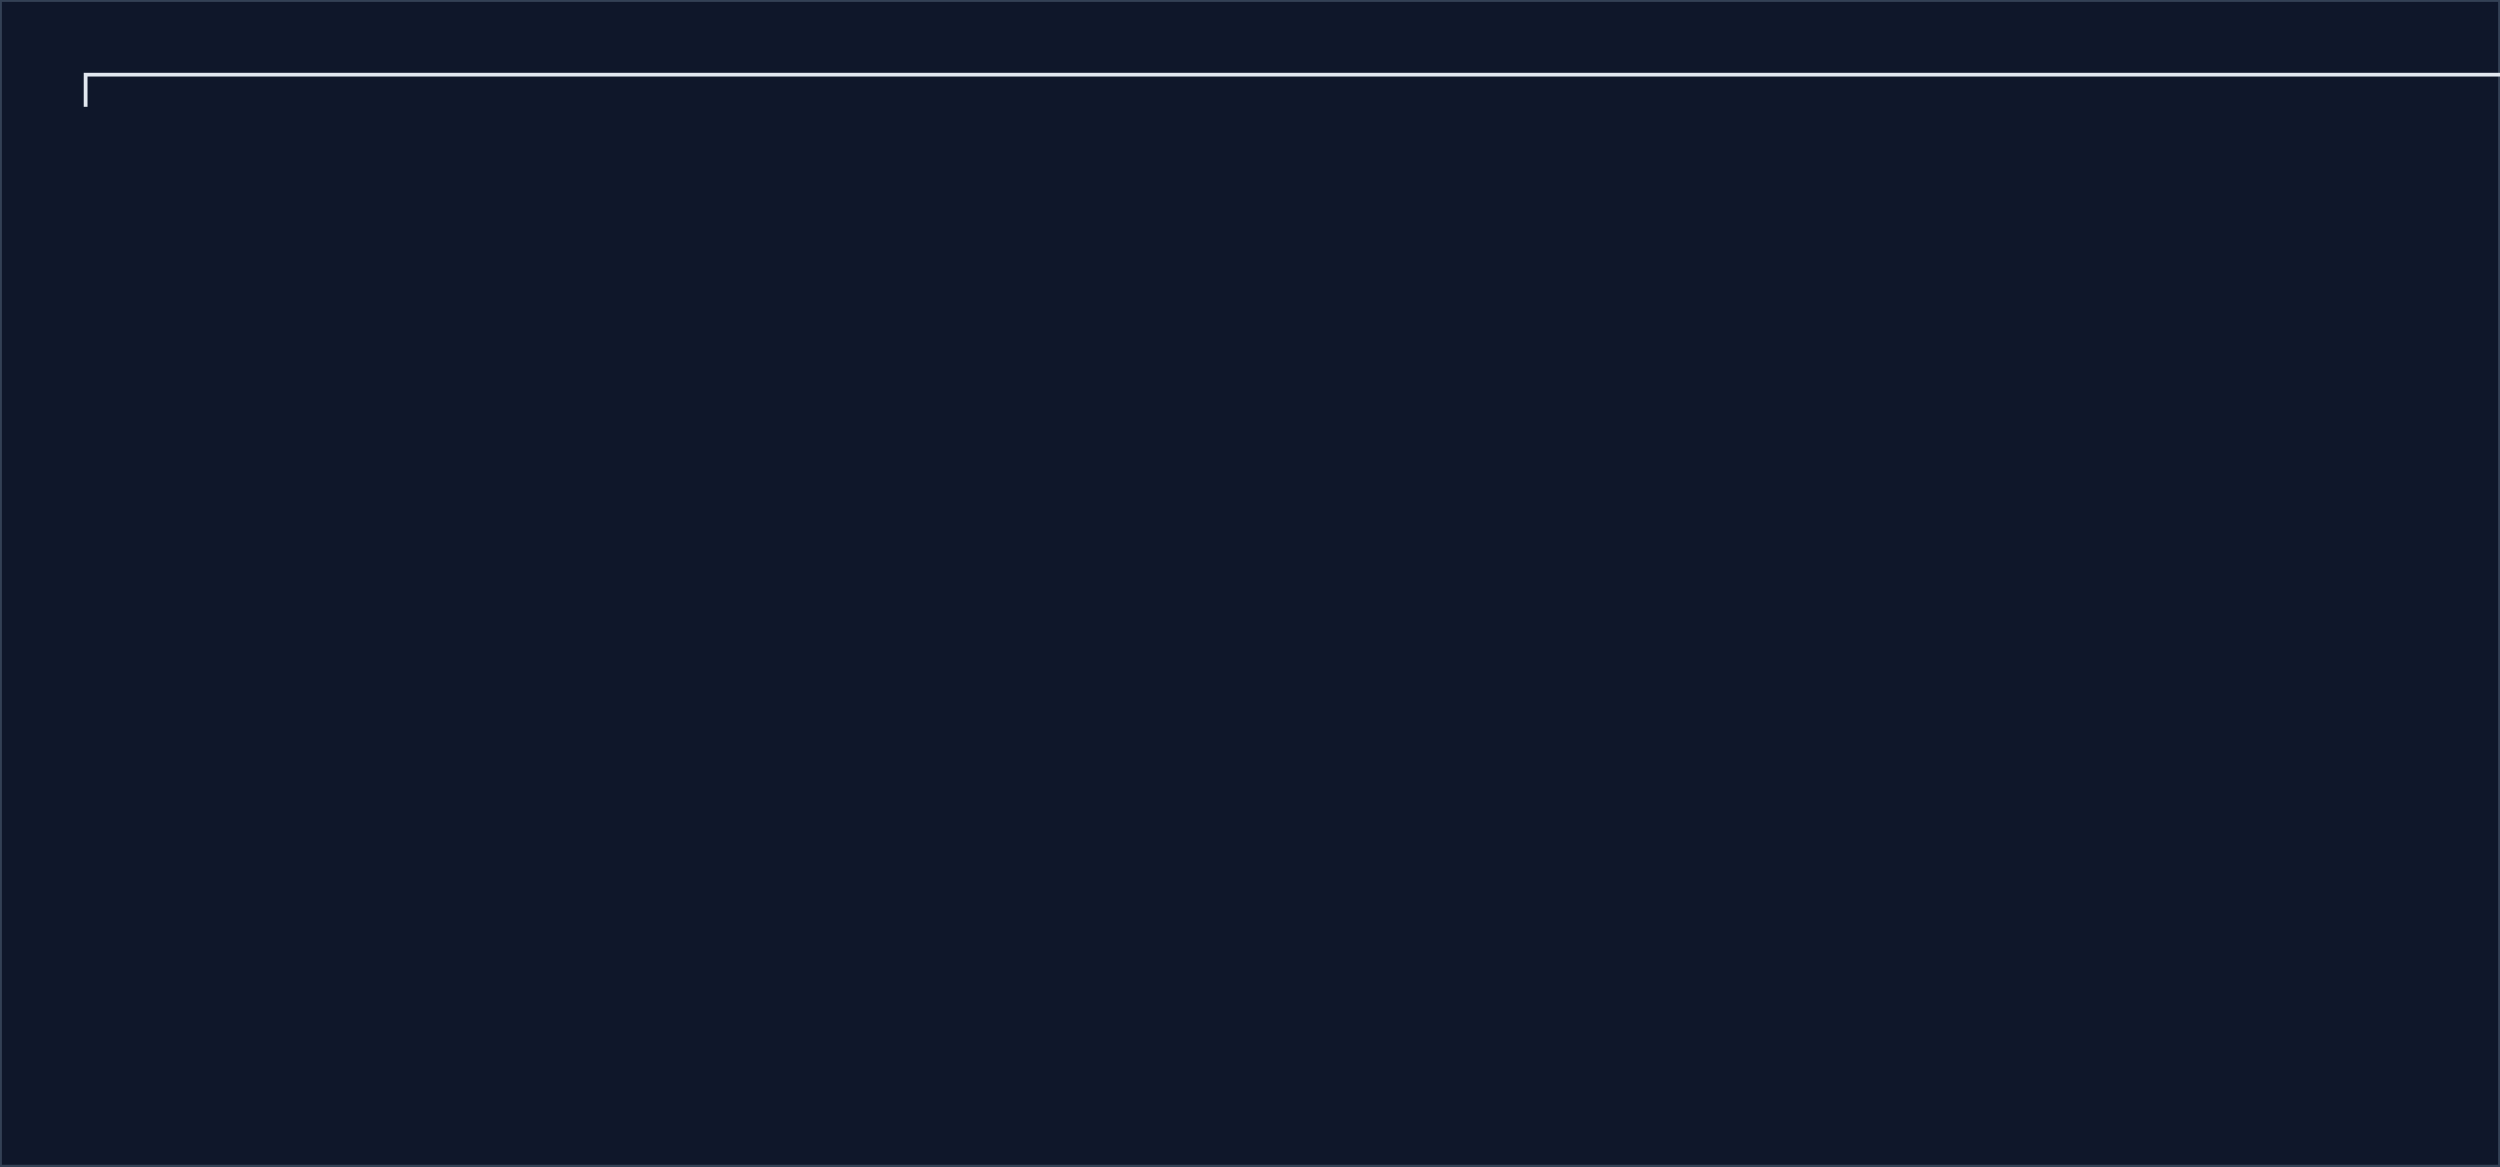
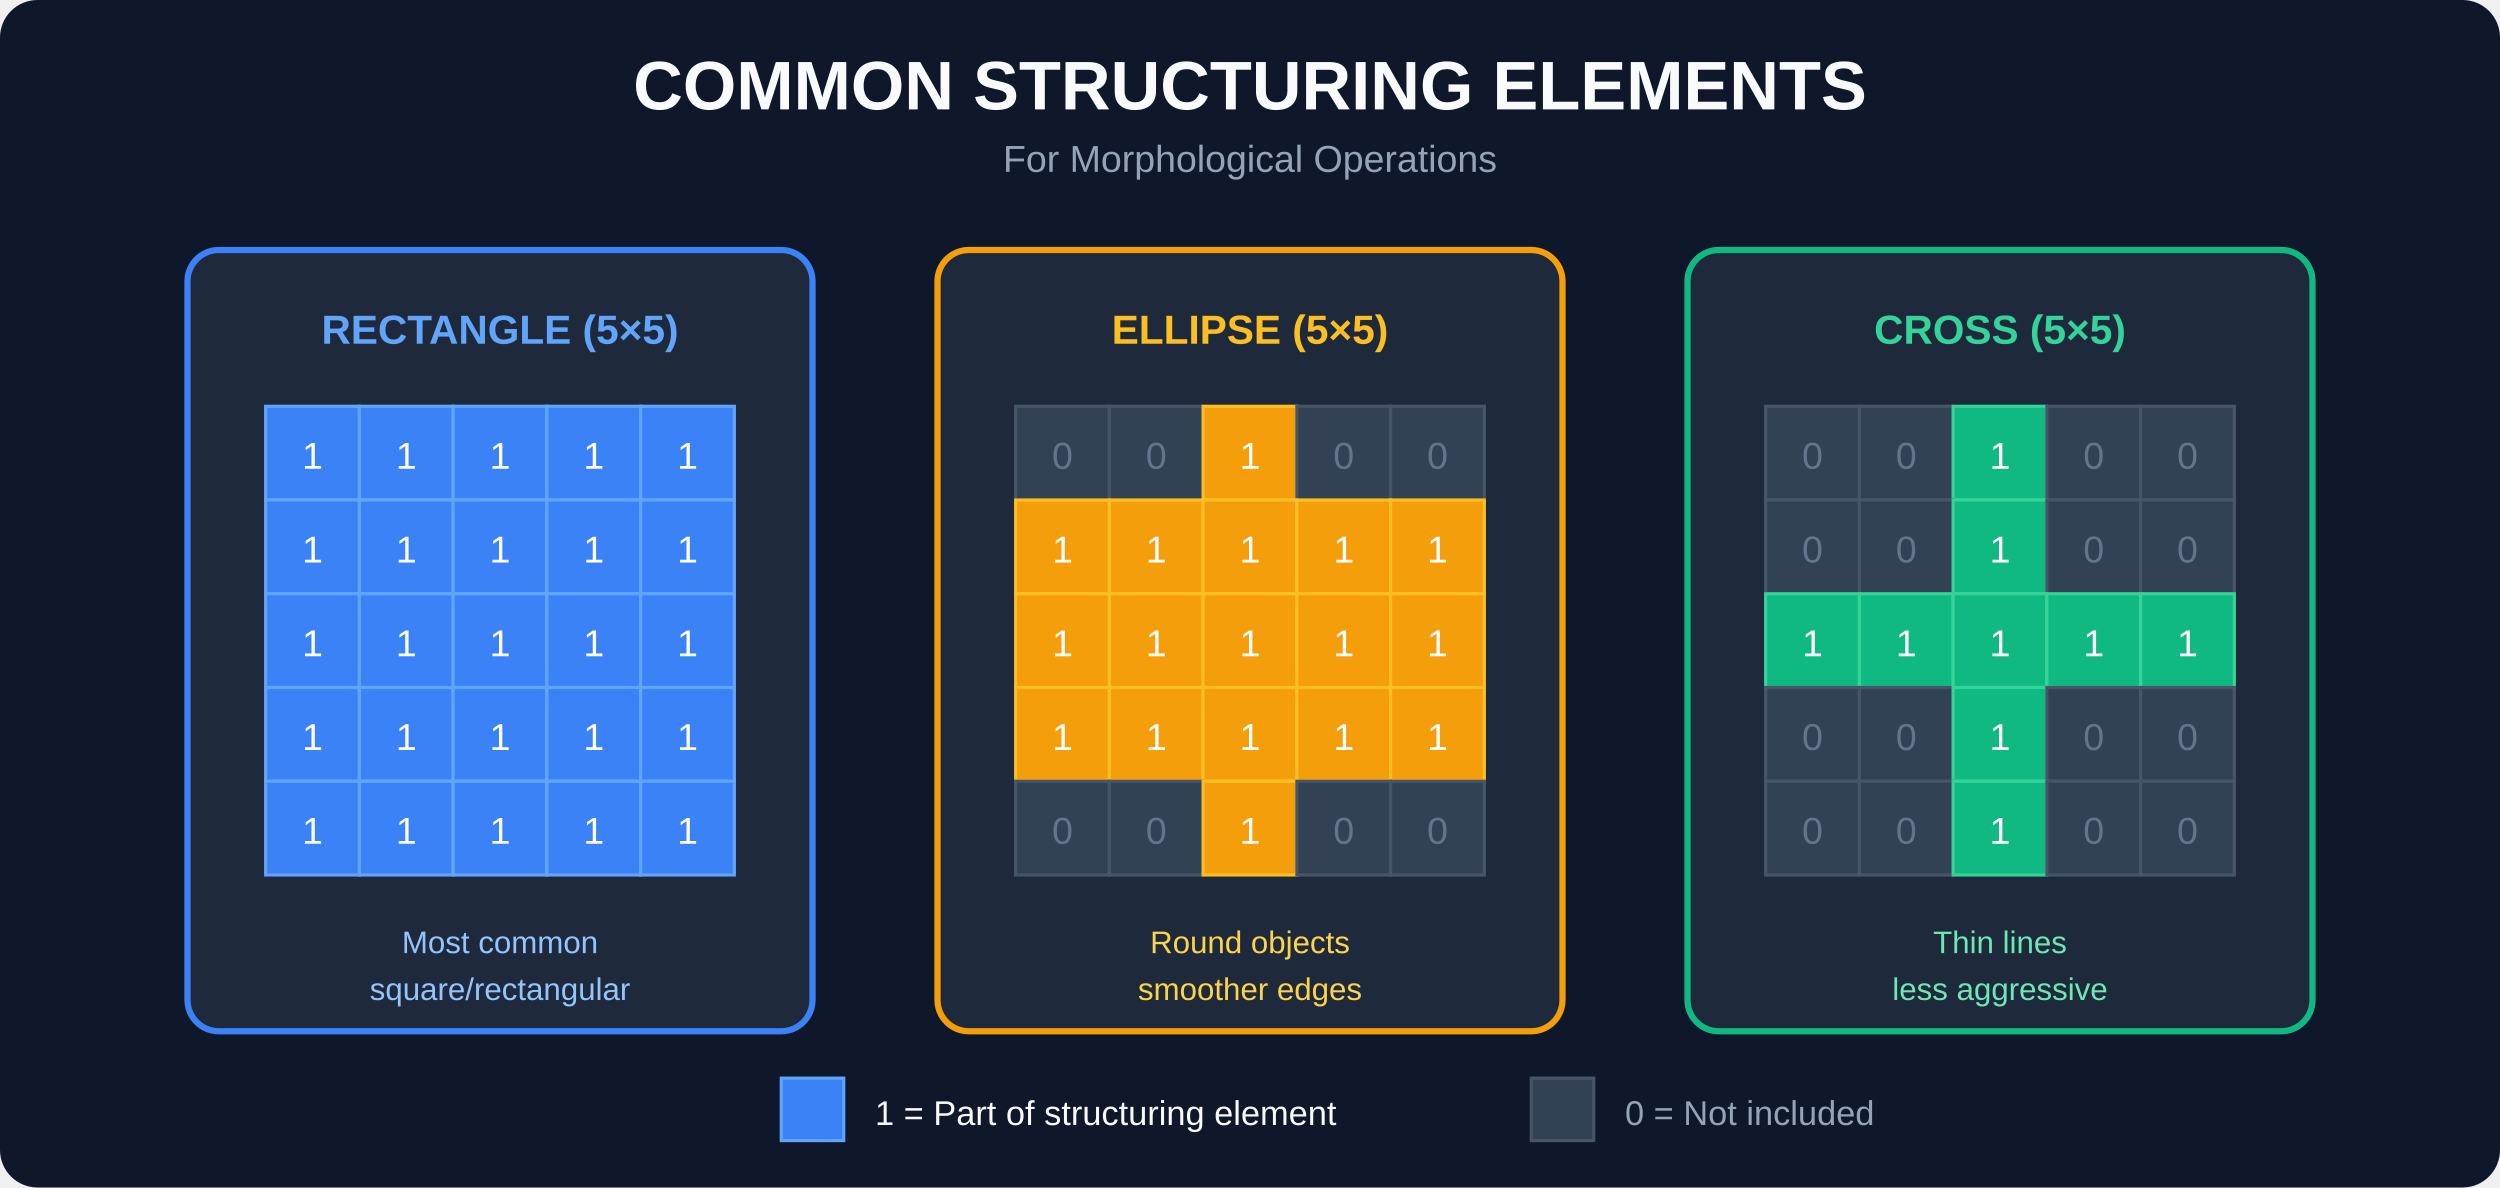
- <svg xmlns="http://www.w3.org/2000/svg" width="660" height="308" viewBox="0 0 660 308">
-   <style>
-     text {
-       font-family: 'Courier New', monospace;
-       font-size: 14px;
-       white-space: pre;
-     }
-   </style>
-   <rect width="100%" height="100%" fill="#0f172a" stroke="#334155" />
-   <text x="10" y="24" fill="#e2e8f0" xml:space="preserve">
- ┌───────────────────────────────────────────────────────────────────────────┐
- │                      COMMON STRUCTURING ELEMENTS                             │
- └───────────────────────────────────────────────────────────────────────────┘
- 
-     RECTANGLE (5×5)          ELLIPSE (5×5)           CROSS (5×5)
-     ┌───┬───┬───┬───┬───┐    ┌───┬───┬───┬───┬───┐   ┌───┬───┬───┬───┬───┐
-     │ 1 │ 1 │ 1 │ 1 │ 1 │    │ 0 │ 0 │ 1 │ 0 │ 0 │   │ 0 │ 0 │ 1 │ 0 │ 0 │
-     ├───┼───┼───┼───┼───┤    ├───┼───┼───┼───┼───┤   ├───┼───┼───┼───┼───┤
-     │ 1 │ 1 │ 1 │ 1 │ 1 │    │ 1 │ 1 │ 1 │ 1 │ 1 │   │ 0 │ 0 │ 1 │ 0 │ 0 │
-     ├───┼───┼───┼───┼───┤    ├───┼───┼───┼───┼───┤   ├───┼───┼───┼───┼───┤
-     │ 1 │ 1 │ 1 │ 1 │ 1 │    │ 1 │ 1 │ 1 │ 1 │ 1 │   │ 1 │ 1 │ 1 │ 1 │ 1 │
-     ├───┼───┼───┼───┼───┤    ├───┼───┼───┼───┼───┤   ├───┼───┼───┼───┼───┤
-     │ 1 │ 1 │ 1 │ 1 │ 1 │    │ 1 │ 1 │ 1 │ 1 │ 1 │   │ 0 │ 0 │ 1 │ 0 │ 0 │
-     ├───┼───┼───┼───┼───┤    ├───┼───┼───┼───┼───┤   ├───┼───┼───┼───┼───┤
-     │ 1 │ 1 │ 1 │ 1 │ 1 │    │ 0 │ 0 │ 1 │ 0 │ 0 │   │ 0 │ 0 │ 1 │ 0 │ 0 │
-     └───┴───┴───┴───┴───┘    └───┴───┴───┴───┴───┘   └───┴───┴───┴───┴───┘
-   </text>
+ <svg xmlns="http://www.w3.org/2000/svg" viewBox="0 0 800 380">
+   <rect width="800" height="380" fill="#0f172a" rx="12" />
+   <text x="400" y="35" text-anchor="middle" font-family="Arial, sans-serif" font-size="22" font-weight="bold" fill="#f8fafc">COMMON STRUCTURING ELEMENTS</text>
+   <text x="400" y="55" text-anchor="middle" font-family="Arial, sans-serif" font-size="12" fill="#94a3b8">For Morphological Operations</text>
+   <g transform="translate(60, 80)">
+     <rect width="200" height="250" rx="10" fill="#1e293b" stroke="#3b82f6" stroke-width="2" />
+     <text x="100" y="30" text-anchor="middle" font-family="Arial, sans-serif" font-size="13" font-weight="bold" fill="#60a5fa">RECTANGLE (5×5)</text>
+     <g transform="translate(25, 50)">
+       <rect x="0" y="0" width="30" height="30" fill="#3b82f6" stroke="#60a5fa" stroke-width="1" />
+       <text x="15" y="20" text-anchor="middle" font-family="Arial, sans-serif" font-size="12" fill="#fff">1</text>
+       <rect x="30" y="0" width="30" height="30" fill="#3b82f6" stroke="#60a5fa" stroke-width="1" />
+       <text x="45" y="20" text-anchor="middle" font-family="Arial, sans-serif" font-size="12" fill="#fff">1</text>
+       <rect x="60" y="0" width="30" height="30" fill="#3b82f6" stroke="#60a5fa" stroke-width="1" />
+       <text x="75" y="20" text-anchor="middle" font-family="Arial, sans-serif" font-size="12" fill="#fff">1</text>
+       <rect x="90" y="0" width="30" height="30" fill="#3b82f6" stroke="#60a5fa" stroke-width="1" />
+       <text x="105" y="20" text-anchor="middle" font-family="Arial, sans-serif" font-size="12" fill="#fff">1</text>
+       <rect x="120" y="0" width="30" height="30" fill="#3b82f6" stroke="#60a5fa" stroke-width="1" />
+       <text x="135" y="20" text-anchor="middle" font-family="Arial, sans-serif" font-size="12" fill="#fff">1</text>
+       <rect x="0" y="30" width="30" height="30" fill="#3b82f6" stroke="#60a5fa" stroke-width="1" />
+       <text x="15" y="50" text-anchor="middle" font-family="Arial, sans-serif" font-size="12" fill="#fff">1</text>
+       <rect x="30" y="30" width="30" height="30" fill="#3b82f6" stroke="#60a5fa" stroke-width="1" />
+       <text x="45" y="50" text-anchor="middle" font-family="Arial, sans-serif" font-size="12" fill="#fff">1</text>
+       <rect x="60" y="30" width="30" height="30" fill="#3b82f6" stroke="#60a5fa" stroke-width="1" />
+       <text x="75" y="50" text-anchor="middle" font-family="Arial, sans-serif" font-size="12" fill="#fff">1</text>
+       <rect x="90" y="30" width="30" height="30" fill="#3b82f6" stroke="#60a5fa" stroke-width="1" />
+       <text x="105" y="50" text-anchor="middle" font-family="Arial, sans-serif" font-size="12" fill="#fff">1</text>
+       <rect x="120" y="30" width="30" height="30" fill="#3b82f6" stroke="#60a5fa" stroke-width="1" />
+       <text x="135" y="50" text-anchor="middle" font-family="Arial, sans-serif" font-size="12" fill="#fff">1</text>
+       <rect x="0" y="60" width="30" height="30" fill="#3b82f6" stroke="#60a5fa" stroke-width="1" />
+       <text x="15" y="80" text-anchor="middle" font-family="Arial, sans-serif" font-size="12" fill="#fff">1</text>
+       <rect x="30" y="60" width="30" height="30" fill="#3b82f6" stroke="#60a5fa" stroke-width="1" />
+       <text x="45" y="80" text-anchor="middle" font-family="Arial, sans-serif" font-size="12" fill="#fff">1</text>
+       <rect x="60" y="60" width="30" height="30" fill="#3b82f6" stroke="#60a5fa" stroke-width="1" />
+       <text x="75" y="80" text-anchor="middle" font-family="Arial, sans-serif" font-size="12" fill="#fff">1</text>
+       <rect x="90" y="60" width="30" height="30" fill="#3b82f6" stroke="#60a5fa" stroke-width="1" />
+       <text x="105" y="80" text-anchor="middle" font-family="Arial, sans-serif" font-size="12" fill="#fff">1</text>
+       <rect x="120" y="60" width="30" height="30" fill="#3b82f6" stroke="#60a5fa" stroke-width="1" />
+       <text x="135" y="80" text-anchor="middle" font-family="Arial, sans-serif" font-size="12" fill="#fff">1</text>
+       <rect x="0" y="90" width="30" height="30" fill="#3b82f6" stroke="#60a5fa" stroke-width="1" />
+       <text x="15" y="110" text-anchor="middle" font-family="Arial, sans-serif" font-size="12" fill="#fff">1</text>
+       <rect x="30" y="90" width="30" height="30" fill="#3b82f6" stroke="#60a5fa" stroke-width="1" />
+       <text x="45" y="110" text-anchor="middle" font-family="Arial, sans-serif" font-size="12" fill="#fff">1</text>
+       <rect x="60" y="90" width="30" height="30" fill="#3b82f6" stroke="#60a5fa" stroke-width="1" />
+       <text x="75" y="110" text-anchor="middle" font-family="Arial, sans-serif" font-size="12" fill="#fff">1</text>
+       <rect x="90" y="90" width="30" height="30" fill="#3b82f6" stroke="#60a5fa" stroke-width="1" />
+       <text x="105" y="110" text-anchor="middle" font-family="Arial, sans-serif" font-size="12" fill="#fff">1</text>
+       <rect x="120" y="90" width="30" height="30" fill="#3b82f6" stroke="#60a5fa" stroke-width="1" />
+       <text x="135" y="110" text-anchor="middle" font-family="Arial, sans-serif" font-size="12" fill="#fff">1</text>
+       <rect x="0" y="120" width="30" height="30" fill="#3b82f6" stroke="#60a5fa" stroke-width="1" />
+       <text x="15" y="140" text-anchor="middle" font-family="Arial, sans-serif" font-size="12" fill="#fff">1</text>
+       <rect x="30" y="120" width="30" height="30" fill="#3b82f6" stroke="#60a5fa" stroke-width="1" />
+       <text x="45" y="140" text-anchor="middle" font-family="Arial, sans-serif" font-size="12" fill="#fff">1</text>
+       <rect x="60" y="120" width="30" height="30" fill="#3b82f6" stroke="#60a5fa" stroke-width="1" />
+       <text x="75" y="140" text-anchor="middle" font-family="Arial, sans-serif" font-size="12" fill="#fff">1</text>
+       <rect x="90" y="120" width="30" height="30" fill="#3b82f6" stroke="#60a5fa" stroke-width="1" />
+       <text x="105" y="140" text-anchor="middle" font-family="Arial, sans-serif" font-size="12" fill="#fff">1</text>
+       <rect x="120" y="120" width="30" height="30" fill="#3b82f6" stroke="#60a5fa" stroke-width="1" />
+       <text x="135" y="140" text-anchor="middle" font-family="Arial, sans-serif" font-size="12" fill="#fff">1</text>
+     </g>
+     <text x="100" y="225" text-anchor="middle" font-family="Arial, sans-serif" font-size="10" fill="#93c5fd">Most common</text>
+     <text x="100" y="240" text-anchor="middle" font-family="Arial, sans-serif" font-size="10" fill="#93c5fd">square/rectangular</text>
+   </g>
+   <g transform="translate(300, 80)">
+     <rect width="200" height="250" rx="10" fill="#1e293b" stroke="#f59e0b" stroke-width="2" />
+     <text x="100" y="30" text-anchor="middle" font-family="Arial, sans-serif" font-size="13" font-weight="bold" fill="#fbbf24">ELLIPSE (5×5)</text>
+     <g transform="translate(25, 50)">
+       <rect x="0" y="0" width="30" height="30" fill="#334155" stroke="#475569" stroke-width="1" />
+       <text x="15" y="20" text-anchor="middle" font-family="Arial, sans-serif" font-size="12" fill="#64748b">0</text>
+       <rect x="30" y="0" width="30" height="30" fill="#334155" stroke="#475569" stroke-width="1" />
+       <text x="45" y="20" text-anchor="middle" font-family="Arial, sans-serif" font-size="12" fill="#64748b">0</text>
+       <rect x="60" y="0" width="30" height="30" fill="#f59e0b" stroke="#fbbf24" stroke-width="1" />
+       <text x="75" y="20" text-anchor="middle" font-family="Arial, sans-serif" font-size="12" fill="#fff">1</text>
+       <rect x="90" y="0" width="30" height="30" fill="#334155" stroke="#475569" stroke-width="1" />
+       <text x="105" y="20" text-anchor="middle" font-family="Arial, sans-serif" font-size="12" fill="#64748b">0</text>
+       <rect x="120" y="0" width="30" height="30" fill="#334155" stroke="#475569" stroke-width="1" />
+       <text x="135" y="20" text-anchor="middle" font-family="Arial, sans-serif" font-size="12" fill="#64748b">0</text>
+       <rect x="0" y="30" width="30" height="30" fill="#f59e0b" stroke="#fbbf24" stroke-width="1" />
+       <text x="15" y="50" text-anchor="middle" font-family="Arial, sans-serif" font-size="12" fill="#fff">1</text>
+       <rect x="30" y="30" width="30" height="30" fill="#f59e0b" stroke="#fbbf24" stroke-width="1" />
+       <text x="45" y="50" text-anchor="middle" font-family="Arial, sans-serif" font-size="12" fill="#fff">1</text>
+       <rect x="60" y="30" width="30" height="30" fill="#f59e0b" stroke="#fbbf24" stroke-width="1" />
+       <text x="75" y="50" text-anchor="middle" font-family="Arial, sans-serif" font-size="12" fill="#fff">1</text>
+       <rect x="90" y="30" width="30" height="30" fill="#f59e0b" stroke="#fbbf24" stroke-width="1" />
+       <text x="105" y="50" text-anchor="middle" font-family="Arial, sans-serif" font-size="12" fill="#fff">1</text>
+       <rect x="120" y="30" width="30" height="30" fill="#f59e0b" stroke="#fbbf24" stroke-width="1" />
+       <text x="135" y="50" text-anchor="middle" font-family="Arial, sans-serif" font-size="12" fill="#fff">1</text>
+       <rect x="0" y="60" width="30" height="30" fill="#f59e0b" stroke="#fbbf24" stroke-width="1" />
+       <text x="15" y="80" text-anchor="middle" font-family="Arial, sans-serif" font-size="12" fill="#fff">1</text>
+       <rect x="30" y="60" width="30" height="30" fill="#f59e0b" stroke="#fbbf24" stroke-width="1" />
+       <text x="45" y="80" text-anchor="middle" font-family="Arial, sans-serif" font-size="12" fill="#fff">1</text>
+       <rect x="60" y="60" width="30" height="30" fill="#f59e0b" stroke="#fbbf24" stroke-width="1" />
+       <text x="75" y="80" text-anchor="middle" font-family="Arial, sans-serif" font-size="12" fill="#fff">1</text>
+       <rect x="90" y="60" width="30" height="30" fill="#f59e0b" stroke="#fbbf24" stroke-width="1" />
+       <text x="105" y="80" text-anchor="middle" font-family="Arial, sans-serif" font-size="12" fill="#fff">1</text>
+       <rect x="120" y="60" width="30" height="30" fill="#f59e0b" stroke="#fbbf24" stroke-width="1" />
+       <text x="135" y="80" text-anchor="middle" font-family="Arial, sans-serif" font-size="12" fill="#fff">1</text>
+       <rect x="0" y="90" width="30" height="30" fill="#f59e0b" stroke="#fbbf24" stroke-width="1" />
+       <text x="15" y="110" text-anchor="middle" font-family="Arial, sans-serif" font-size="12" fill="#fff">1</text>
+       <rect x="30" y="90" width="30" height="30" fill="#f59e0b" stroke="#fbbf24" stroke-width="1" />
+       <text x="45" y="110" text-anchor="middle" font-family="Arial, sans-serif" font-size="12" fill="#fff">1</text>
+       <rect x="60" y="90" width="30" height="30" fill="#f59e0b" stroke="#fbbf24" stroke-width="1" />
+       <text x="75" y="110" text-anchor="middle" font-family="Arial, sans-serif" font-size="12" fill="#fff">1</text>
+       <rect x="90" y="90" width="30" height="30" fill="#f59e0b" stroke="#fbbf24" stroke-width="1" />
+       <text x="105" y="110" text-anchor="middle" font-family="Arial, sans-serif" font-size="12" fill="#fff">1</text>
+       <rect x="120" y="90" width="30" height="30" fill="#f59e0b" stroke="#fbbf24" stroke-width="1" />
+       <text x="135" y="110" text-anchor="middle" font-family="Arial, sans-serif" font-size="12" fill="#fff">1</text>
+       <rect x="0" y="120" width="30" height="30" fill="#334155" stroke="#475569" stroke-width="1" />
+       <text x="15" y="140" text-anchor="middle" font-family="Arial, sans-serif" font-size="12" fill="#64748b">0</text>
+       <rect x="30" y="120" width="30" height="30" fill="#334155" stroke="#475569" stroke-width="1" />
+       <text x="45" y="140" text-anchor="middle" font-family="Arial, sans-serif" font-size="12" fill="#64748b">0</text>
+       <rect x="60" y="120" width="30" height="30" fill="#f59e0b" stroke="#fbbf24" stroke-width="1" />
+       <text x="75" y="140" text-anchor="middle" font-family="Arial, sans-serif" font-size="12" fill="#fff">1</text>
+       <rect x="90" y="120" width="30" height="30" fill="#334155" stroke="#475569" stroke-width="1" />
+       <text x="105" y="140" text-anchor="middle" font-family="Arial, sans-serif" font-size="12" fill="#64748b">0</text>
+       <rect x="120" y="120" width="30" height="30" fill="#334155" stroke="#475569" stroke-width="1" />
+       <text x="135" y="140" text-anchor="middle" font-family="Arial, sans-serif" font-size="12" fill="#64748b">0</text>
+     </g>
+     <text x="100" y="225" text-anchor="middle" font-family="Arial, sans-serif" font-size="10" fill="#fcd34d">Round objects</text>
+     <text x="100" y="240" text-anchor="middle" font-family="Arial, sans-serif" font-size="10" fill="#fcd34d">smoother edges</text>
+   </g>
+   <g transform="translate(540, 80)">
+     <rect width="200" height="250" rx="10" fill="#1e293b" stroke="#10b981" stroke-width="2" />
+     <text x="100" y="30" text-anchor="middle" font-family="Arial, sans-serif" font-size="13" font-weight="bold" fill="#34d399">CROSS (5×5)</text>
+     <g transform="translate(25, 50)">
+       <rect x="0" y="0" width="30" height="30" fill="#334155" stroke="#475569" stroke-width="1" />
+       <text x="15" y="20" text-anchor="middle" font-family="Arial, sans-serif" font-size="12" fill="#64748b">0</text>
+       <rect x="30" y="0" width="30" height="30" fill="#334155" stroke="#475569" stroke-width="1" />
+       <text x="45" y="20" text-anchor="middle" font-family="Arial, sans-serif" font-size="12" fill="#64748b">0</text>
+       <rect x="60" y="0" width="30" height="30" fill="#10b981" stroke="#34d399" stroke-width="1" />
+       <text x="75" y="20" text-anchor="middle" font-family="Arial, sans-serif" font-size="12" fill="#fff">1</text>
+       <rect x="90" y="0" width="30" height="30" fill="#334155" stroke="#475569" stroke-width="1" />
+       <text x="105" y="20" text-anchor="middle" font-family="Arial, sans-serif" font-size="12" fill="#64748b">0</text>
+       <rect x="120" y="0" width="30" height="30" fill="#334155" stroke="#475569" stroke-width="1" />
+       <text x="135" y="20" text-anchor="middle" font-family="Arial, sans-serif" font-size="12" fill="#64748b">0</text>
+       <rect x="0" y="30" width="30" height="30" fill="#334155" stroke="#475569" stroke-width="1" />
+       <text x="15" y="50" text-anchor="middle" font-family="Arial, sans-serif" font-size="12" fill="#64748b">0</text>
+       <rect x="30" y="30" width="30" height="30" fill="#334155" stroke="#475569" stroke-width="1" />
+       <text x="45" y="50" text-anchor="middle" font-family="Arial, sans-serif" font-size="12" fill="#64748b">0</text>
+       <rect x="60" y="30" width="30" height="30" fill="#10b981" stroke="#34d399" stroke-width="1" />
+       <text x="75" y="50" text-anchor="middle" font-family="Arial, sans-serif" font-size="12" fill="#fff">1</text>
+       <rect x="90" y="30" width="30" height="30" fill="#334155" stroke="#475569" stroke-width="1" />
+       <text x="105" y="50" text-anchor="middle" font-family="Arial, sans-serif" font-size="12" fill="#64748b">0</text>
+       <rect x="120" y="30" width="30" height="30" fill="#334155" stroke="#475569" stroke-width="1" />
+       <text x="135" y="50" text-anchor="middle" font-family="Arial, sans-serif" font-size="12" fill="#64748b">0</text>
+       <rect x="0" y="60" width="30" height="30" fill="#10b981" stroke="#34d399" stroke-width="1" />
+       <text x="15" y="80" text-anchor="middle" font-family="Arial, sans-serif" font-size="12" fill="#fff">1</text>
+       <rect x="30" y="60" width="30" height="30" fill="#10b981" stroke="#34d399" stroke-width="1" />
+       <text x="45" y="80" text-anchor="middle" font-family="Arial, sans-serif" font-size="12" fill="#fff">1</text>
+       <rect x="60" y="60" width="30" height="30" fill="#10b981" stroke="#34d399" stroke-width="1" />
+       <text x="75" y="80" text-anchor="middle" font-family="Arial, sans-serif" font-size="12" fill="#fff">1</text>
+       <rect x="90" y="60" width="30" height="30" fill="#10b981" stroke="#34d399" stroke-width="1" />
+       <text x="105" y="80" text-anchor="middle" font-family="Arial, sans-serif" font-size="12" fill="#fff">1</text>
+       <rect x="120" y="60" width="30" height="30" fill="#10b981" stroke="#34d399" stroke-width="1" />
+       <text x="135" y="80" text-anchor="middle" font-family="Arial, sans-serif" font-size="12" fill="#fff">1</text>
+       <rect x="0" y="90" width="30" height="30" fill="#334155" stroke="#475569" stroke-width="1" />
+       <text x="15" y="110" text-anchor="middle" font-family="Arial, sans-serif" font-size="12" fill="#64748b">0</text>
+       <rect x="30" y="90" width="30" height="30" fill="#334155" stroke="#475569" stroke-width="1" />
+       <text x="45" y="110" text-anchor="middle" font-family="Arial, sans-serif" font-size="12" fill="#64748b">0</text>
+       <rect x="60" y="90" width="30" height="30" fill="#10b981" stroke="#34d399" stroke-width="1" />
+       <text x="75" y="110" text-anchor="middle" font-family="Arial, sans-serif" font-size="12" fill="#fff">1</text>
+       <rect x="90" y="90" width="30" height="30" fill="#334155" stroke="#475569" stroke-width="1" />
+       <text x="105" y="110" text-anchor="middle" font-family="Arial, sans-serif" font-size="12" fill="#64748b">0</text>
+       <rect x="120" y="90" width="30" height="30" fill="#334155" stroke="#475569" stroke-width="1" />
+       <text x="135" y="110" text-anchor="middle" font-family="Arial, sans-serif" font-size="12" fill="#64748b">0</text>
+       <rect x="0" y="120" width="30" height="30" fill="#334155" stroke="#475569" stroke-width="1" />
+       <text x="15" y="140" text-anchor="middle" font-family="Arial, sans-serif" font-size="12" fill="#64748b">0</text>
+       <rect x="30" y="120" width="30" height="30" fill="#334155" stroke="#475569" stroke-width="1" />
+       <text x="45" y="140" text-anchor="middle" font-family="Arial, sans-serif" font-size="12" fill="#64748b">0</text>
+       <rect x="60" y="120" width="30" height="30" fill="#10b981" stroke="#34d399" stroke-width="1" />
+       <text x="75" y="140" text-anchor="middle" font-family="Arial, sans-serif" font-size="12" fill="#fff">1</text>
+       <rect x="90" y="120" width="30" height="30" fill="#334155" stroke="#475569" stroke-width="1" />
+       <text x="105" y="140" text-anchor="middle" font-family="Arial, sans-serif" font-size="12" fill="#64748b">0</text>
+       <rect x="120" y="120" width="30" height="30" fill="#334155" stroke="#475569" stroke-width="1" />
+       <text x="135" y="140" text-anchor="middle" font-family="Arial, sans-serif" font-size="12" fill="#64748b">0</text>
+     </g>
+     <text x="100" y="225" text-anchor="middle" font-family="Arial, sans-serif" font-size="10" fill="#6ee7b7">Thin lines</text>
+     <text x="100" y="240" text-anchor="middle" font-family="Arial, sans-serif" font-size="10" fill="#6ee7b7">less aggressive</text>
+   </g>
+   <g transform="translate(250, 345)">
+     <rect x="0" y="0" width="20" height="20" fill="#3b82f6" stroke="#60a5fa" stroke-width="1" />
+     <text x="30" y="15" font-family="Arial, sans-serif" font-size="11" fill="#f8fafc">1 = Part of structuring element</text>
+     <rect x="240" y="0" width="20" height="20" fill="#334155" stroke="#475569" stroke-width="1" />
+     <text x="270" y="15" font-family="Arial, sans-serif" font-size="11" fill="#94a3b8">0 = Not included</text>
+   </g>
</svg>
